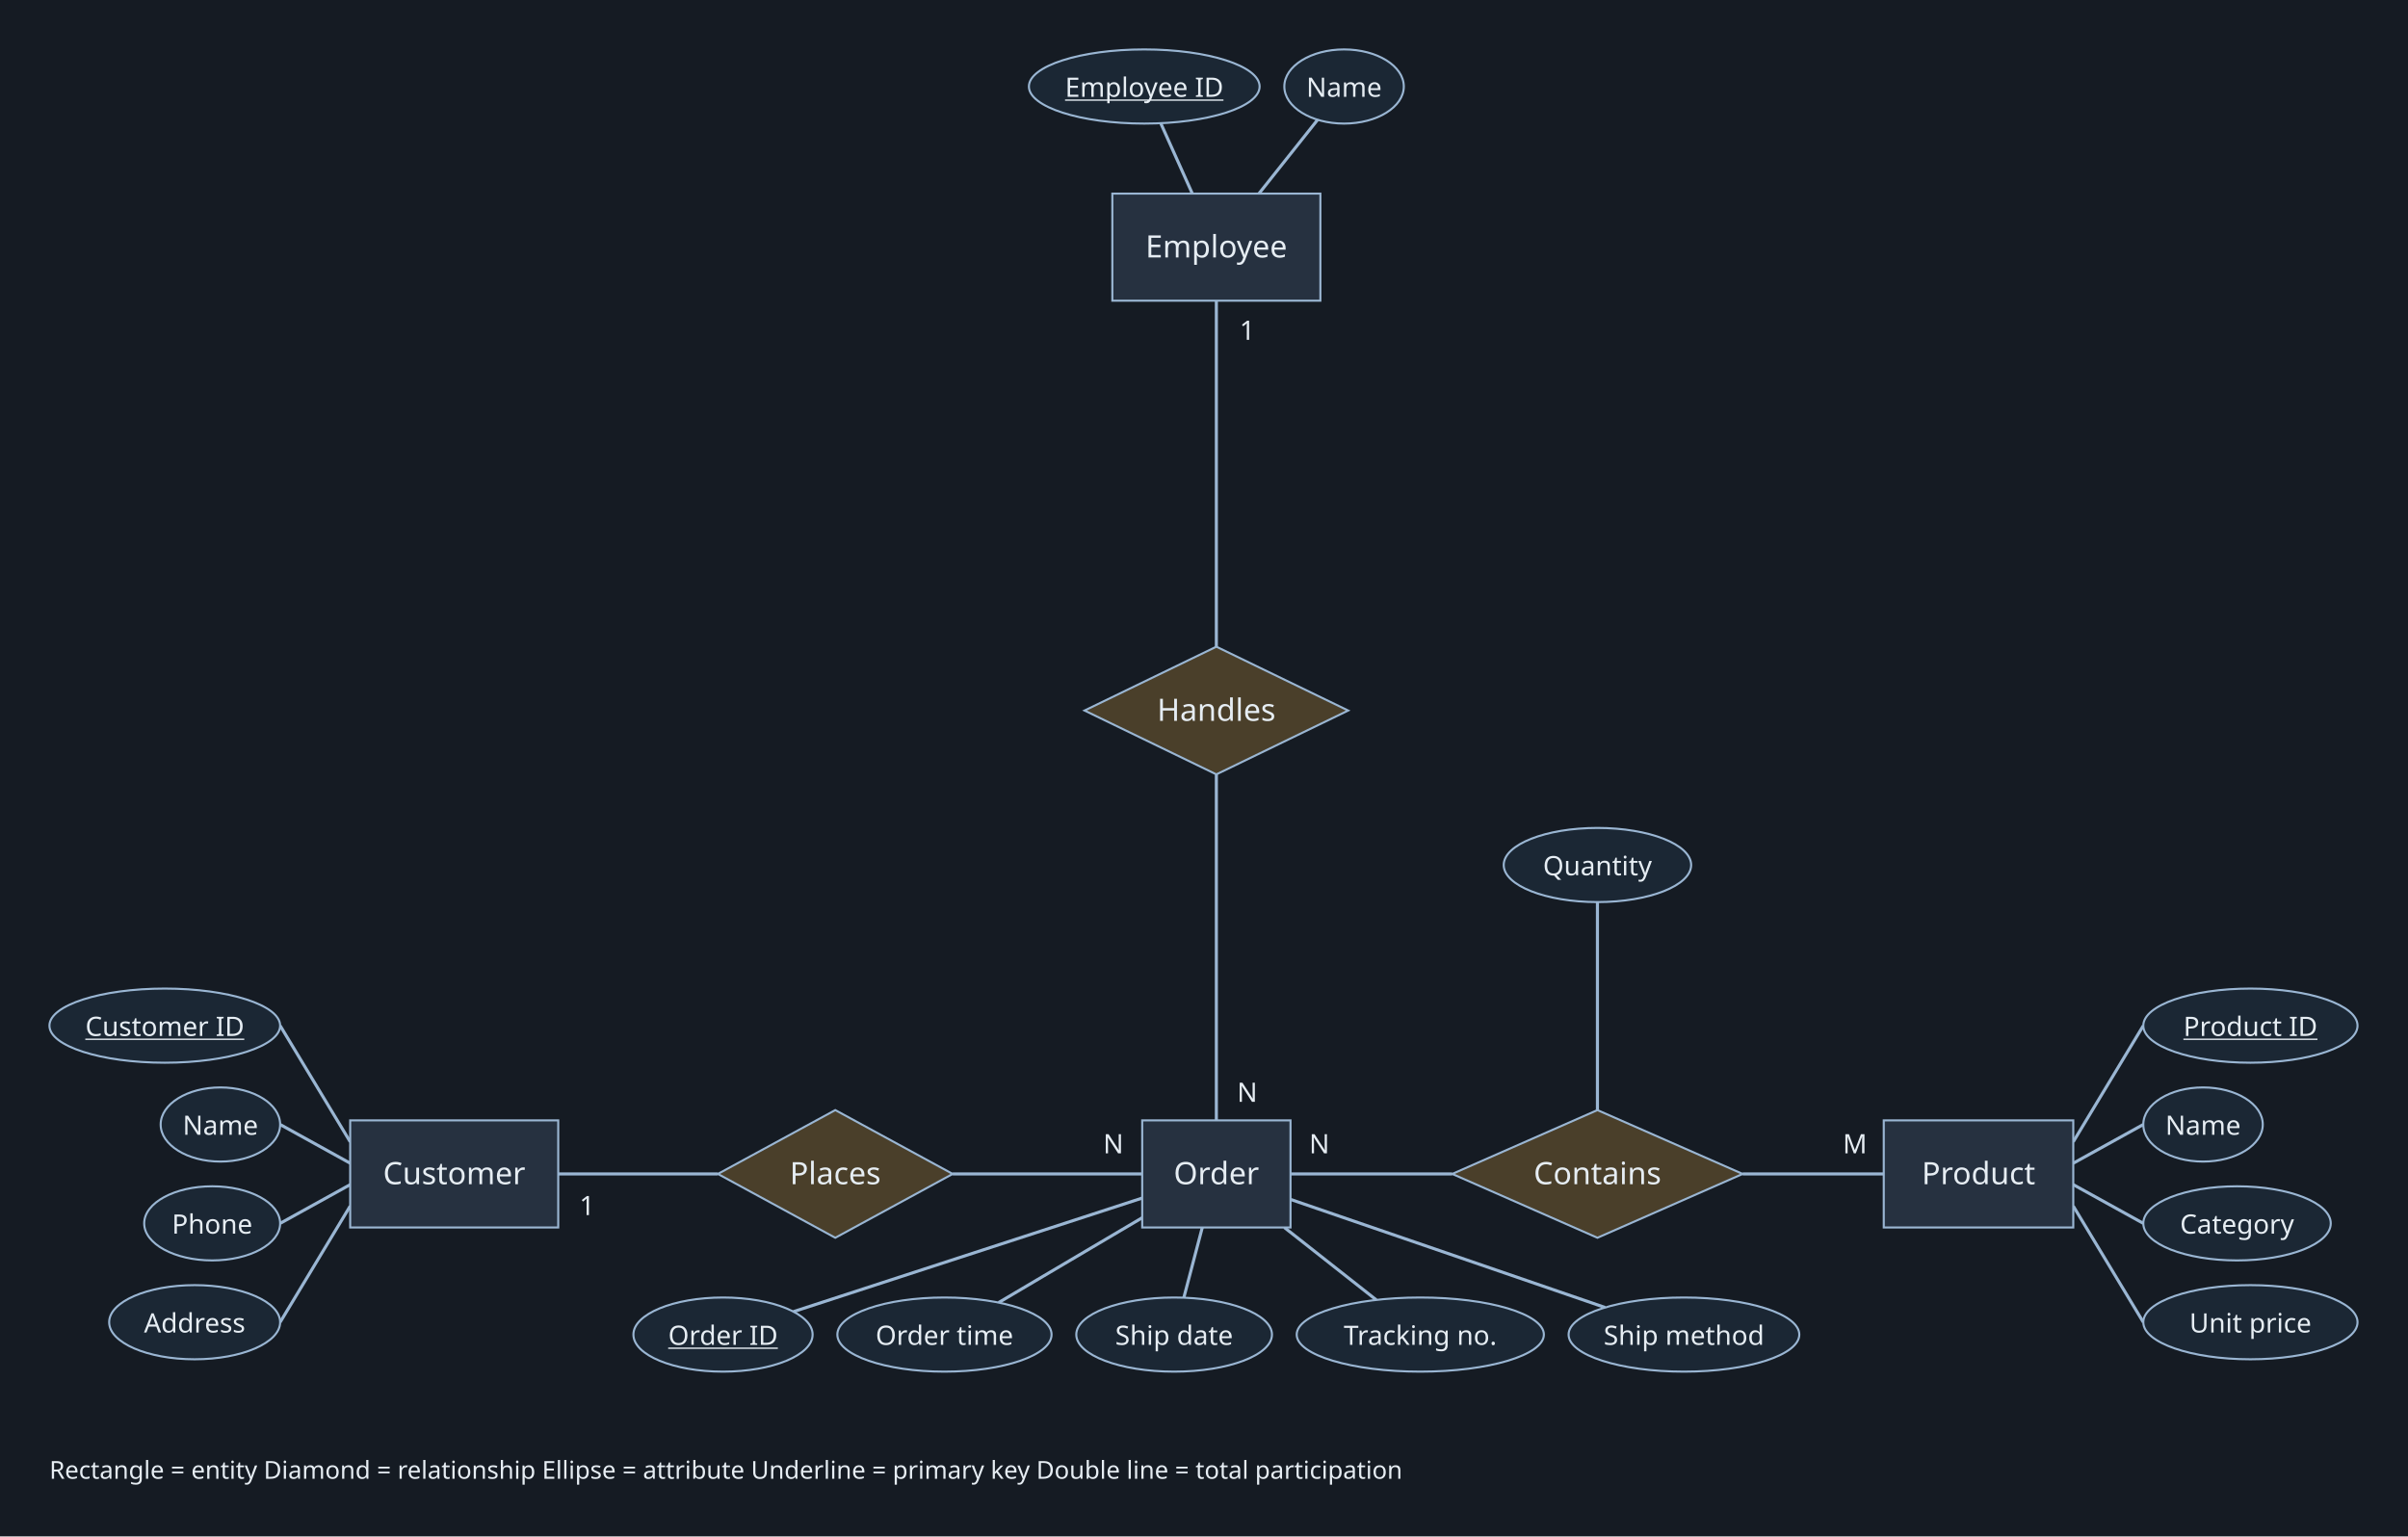
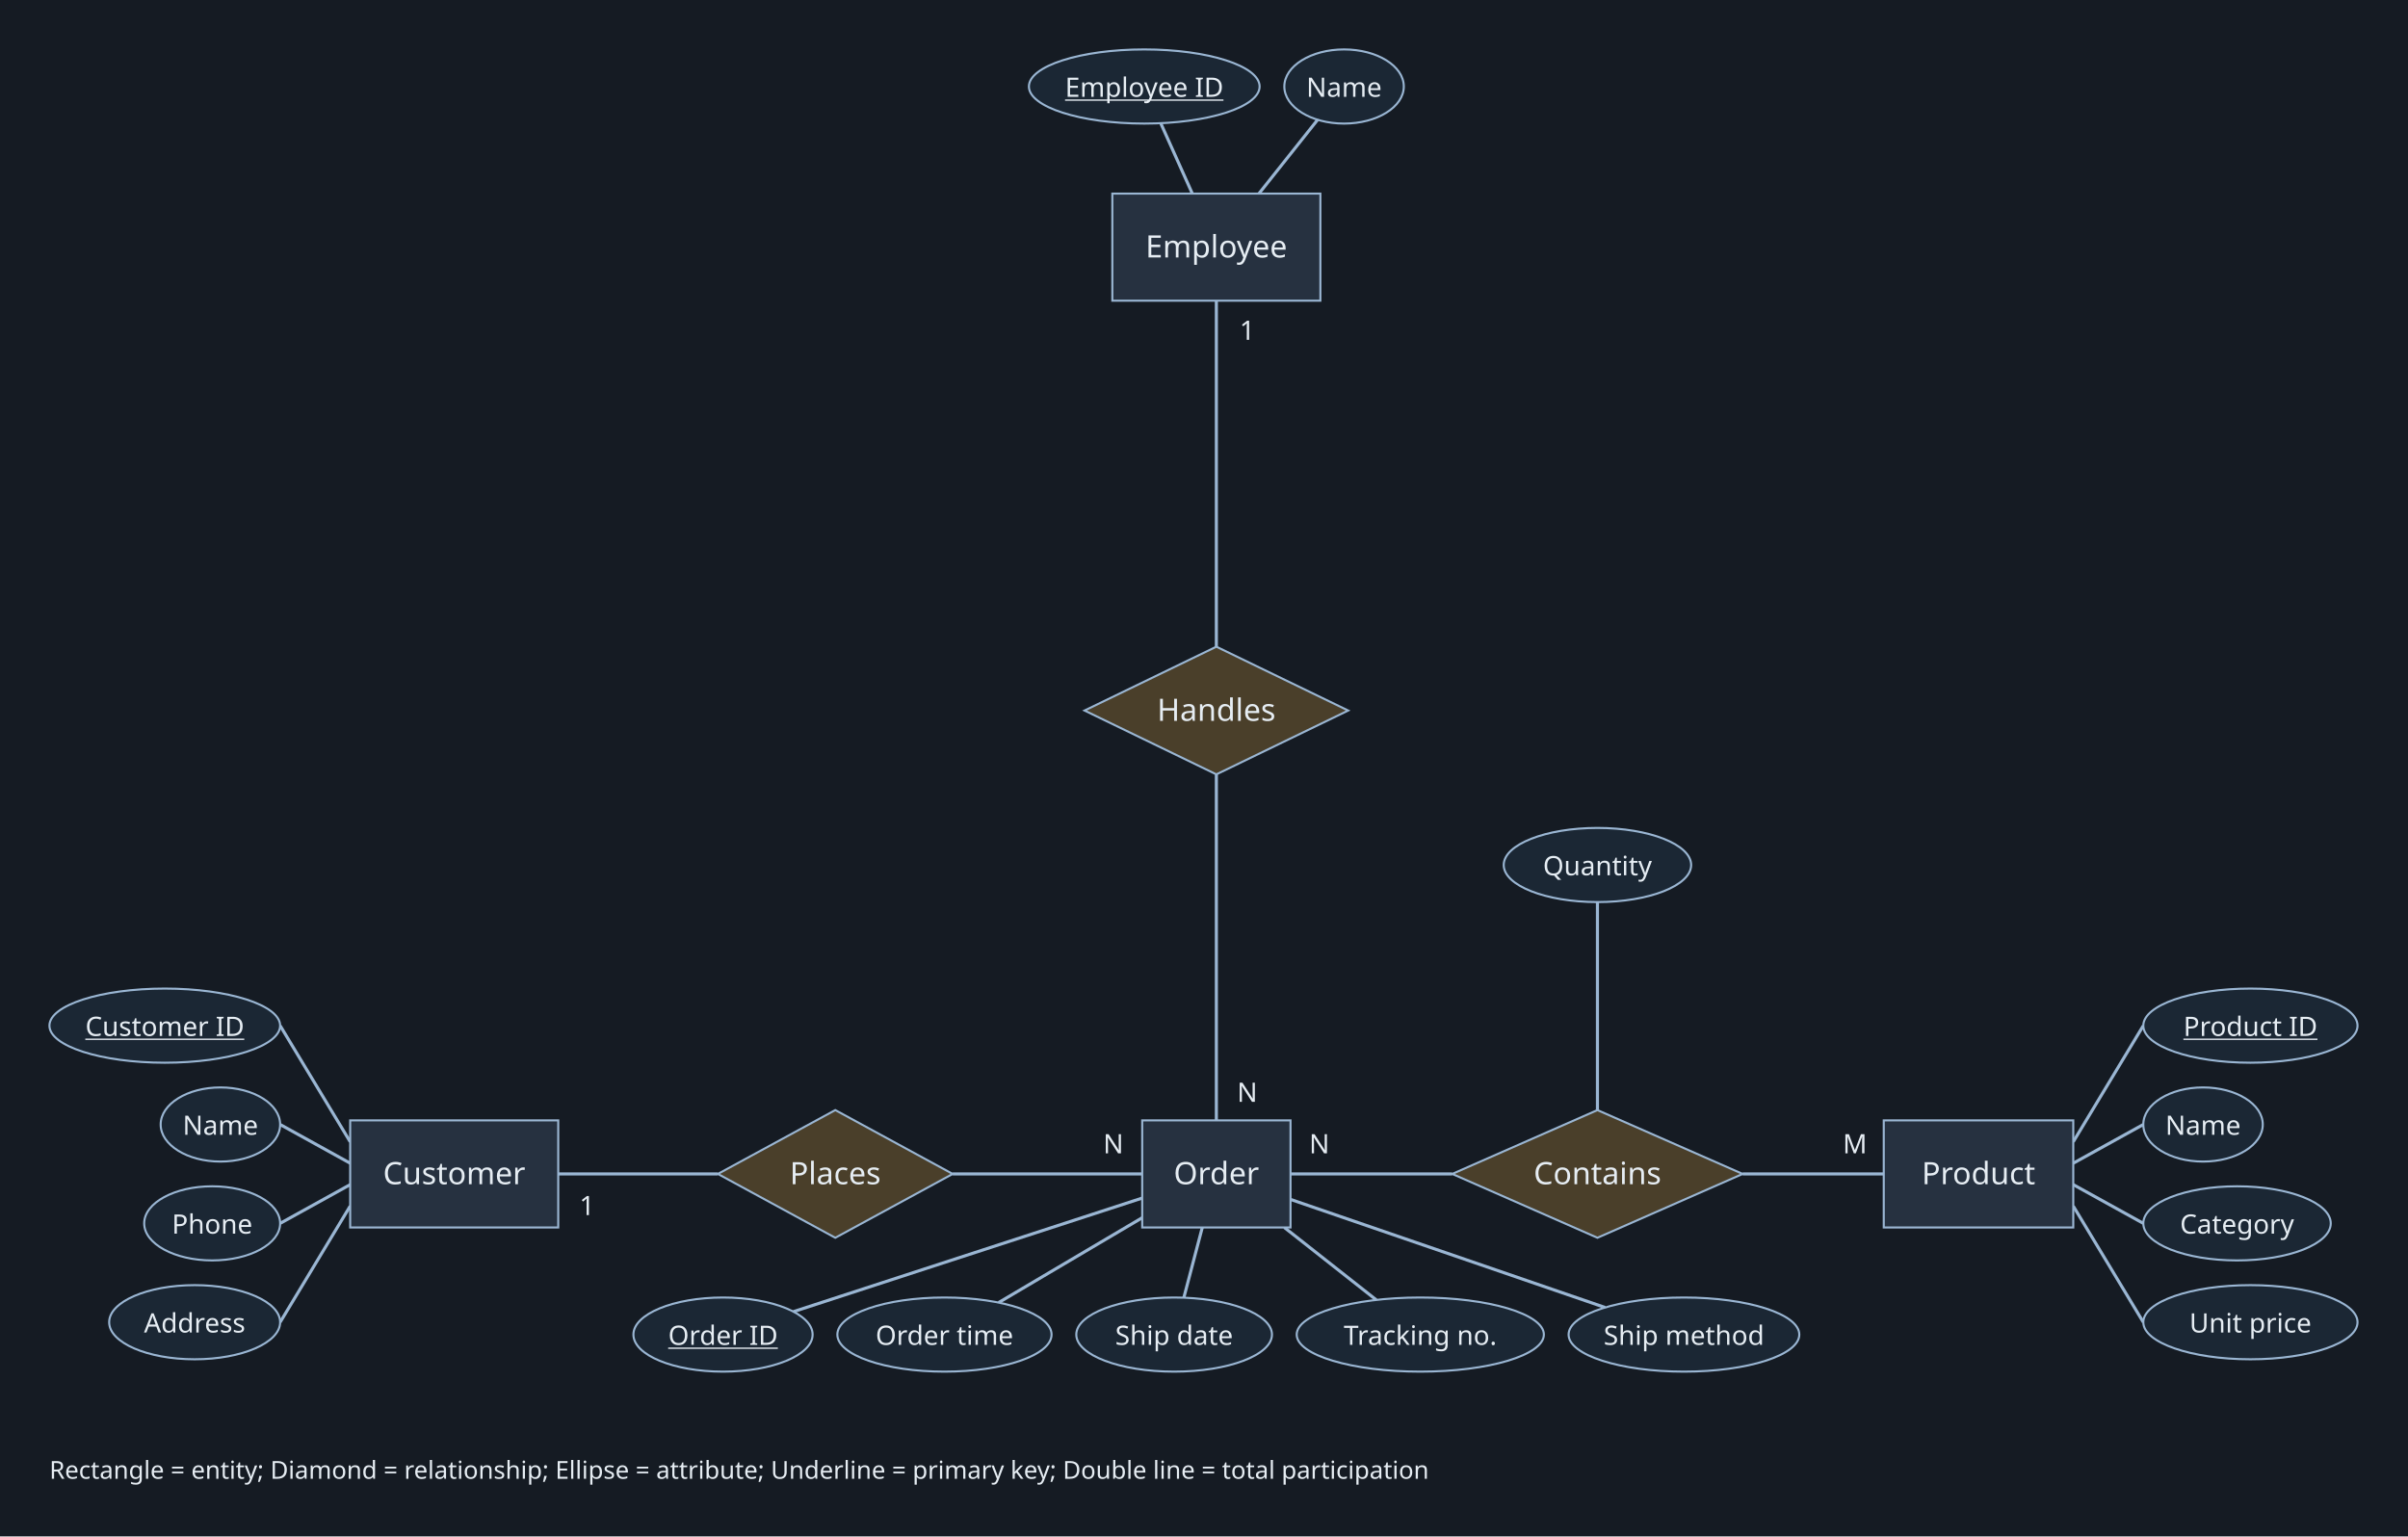
<svg xmlns="http://www.w3.org/2000/svg" width="1169" height="746" viewBox="0 0 1169 746" role="img">
  <rect data-element="canvas" x="0" y="0" width="1169" height="746" fill="#151b23" />
  <line data-line="entity:Employee--attribute:Employee:EmployeeID" data-owner="entity:Employee" data-target="attribute:Employee:EmployeeID" x1="578.833" y1="94" x2="563.494" y2="59.816" stroke="#9ab6d3" stroke-width="1.5" />
  <line data-line="entity:Employee--attribute:Employee:EmployeeName" data-owner="entity:Employee" data-target="attribute:Employee:EmployeeName" x1="611.167" y1="94" x2="639.669" y2="58.142" stroke="#9ab6d3" stroke-width="1.5" />
  <line data-line="entity:Customer--attribute:Customer:CustomerID" data-owner="entity:Customer" data-target="attribute:Customer:CustomerID" x1="170" y1="554.4" x2="136" y2="498" stroke="#9ab6d3" stroke-width="1.5" />
  <line data-line="entity:Customer--attribute:Customer:CustomerName" data-owner="entity:Customer" data-target="attribute:Customer:CustomerName" x1="170" y1="564.8" x2="136" y2="546" stroke="#9ab6d3" stroke-width="1.5" />
  <line data-line="entity:Customer--attribute:Customer:CustomerPhoneNumber" data-owner="entity:Customer" data-target="attribute:Customer:CustomerPhoneNumber" x1="170" y1="575.2" x2="136" y2="594" stroke="#9ab6d3" stroke-width="1.5" />
  <line data-line="entity:Customer--attribute:Customer:CustomerAddress" data-owner="entity:Customer" data-target="attribute:Customer:CustomerAddress" x1="170" y1="585.6" x2="136" y2="642" stroke="#9ab6d3" stroke-width="1.5" />
  <line data-line="entity:Orders--attribute:Orders:OrderID" data-owner="entity:Orders" data-target="attribute:Orders:OrderID" x1="554.5" y1="581.724" x2="385.183" y2="636.867" stroke="#9ab6d3" stroke-width="1.5" />
  <line data-line="entity:Orders--attribute:Orders:OrderTime" data-owner="entity:Orders" data-target="attribute:Orders:OrderTime" x1="554.5" y1="591.273" x2="484.784" y2="632.469" stroke="#9ab6d3" stroke-width="1.5" />
  <line data-line="entity:Orders--attribute:Orders:ShipDate" data-owner="entity:Orders" data-target="attribute:Orders:ShipDate" x1="583.667" y1="596" x2="574.707" y2="630.089" stroke="#9ab6d3" stroke-width="1.5" />
  <line data-line="entity:Orders--attribute:Orders:TrackingNumber" data-owner="entity:Orders" data-target="attribute:Orders:TrackingNumber" x1="623.5" y1="596" x2="668.149" y2="631.178" stroke="#9ab6d3" stroke-width="1.5" />
  <line data-line="entity:Orders--attribute:Orders:ShipMethod" data-owner="entity:Orders" data-target="attribute:Orders:ShipMethod" x1="626.5" y1="582.37" x2="779.244" y2="634.855" stroke="#9ab6d3" stroke-width="1.5" />
  <line data-line="entity:Product--attribute:Product:ProductID" data-owner="entity:Product" data-target="attribute:Product:ProductID" x1="1006.5" y1="554.4" x2="1040.5" y2="498" stroke="#9ab6d3" stroke-width="1.5" />
  <line data-line="entity:Product--attribute:Product:ProductName" data-owner="entity:Product" data-target="attribute:Product:ProductName" x1="1006.5" y1="564.8" x2="1040.5" y2="546" stroke="#9ab6d3" stroke-width="1.5" />
  <line data-line="entity:Product--attribute:Product:ProductCategory" data-owner="entity:Product" data-target="attribute:Product:ProductCategory" x1="1006.5" y1="575.2" x2="1040.5" y2="594" stroke="#9ab6d3" stroke-width="1.5" />
  <line data-line="entity:Product--attribute:Product:UnitPrice" data-owner="entity:Product" data-target="attribute:Product:UnitPrice" x1="1006.5" y1="585.6" x2="1040.5" y2="642" stroke="#9ab6d3" stroke-width="1.5" />
  <line data-line="relationship:CONTAINS--attribute:CONTAINS:Quantity" data-owner="relationship:CONTAINS" data-target="attribute:CONTAINS:Quantity" x1="775.5" y1="539" x2="775.5" y2="438" stroke="#9ab6d3" stroke-width="1.5" />
  <line data-line="relationship:PLACES:Customer:0" data-owner="entity:Customer" data-target="relationship:PLACES" x1="271" y1="570" x2="348.5" y2="570" stroke="#9ab6d3" stroke-width="1.5" />
  <line data-line="relationship:PLACES:Orders:0" data-owner="entity:Orders" data-target="relationship:PLACES" x1="554.5" y1="570" x2="462.5" y2="570" stroke="#9ab6d3" stroke-width="1.5" />
  <line data-line="relationship:HANDLES:Employee:0" data-owner="entity:Employee" data-target="relationship:HANDLES" x1="590.5" y1="146" x2="590.5" y2="314" stroke="#9ab6d3" stroke-width="1.5" />
  <line data-line="relationship:HANDLES:Orders:0" data-owner="entity:Orders" data-target="relationship:HANDLES" x1="590.5" y1="544" x2="590.5" y2="376" stroke="#9ab6d3" stroke-width="1.5" />
  <line data-line="relationship:CONTAINS:Orders:0" data-owner="entity:Orders" data-target="relationship:CONTAINS" x1="626.5" y1="570" x2="705" y2="570" stroke="#9ab6d3" stroke-width="1.5" />
  <line data-line="relationship:CONTAINS:Product:0" data-owner="entity:Product" data-target="relationship:CONTAINS" x1="914.5" y1="570" x2="846" y2="570" stroke="#9ab6d3" stroke-width="1.5" />
  <rect data-element="entity:Employee" x="540" y="94" width="101" height="52" fill="#263140" stroke="#9ab6d3" />
  <text data-text-for="entity:Employee" x="590.5" y="125" text-anchor="middle" font-family="&quot;Microsoft JhengHei&quot;, &quot;Noto Sans TC&quot;, &quot;PingFang TC&quot;, sans-serif" font-size="15" fill="#e6edf3">Employee</text>
  <ellipse data-element="attribute:Employee:EmployeeID" cx="555.5" cy="42" rx="56" ry="18" fill="#1b2734" stroke="#9ab6d3" />
  <text data-text-for="attribute:Employee:EmployeeID" x="555.5" y="47" text-anchor="middle" font-family="&quot;Microsoft JhengHei&quot;, &quot;Noto Sans TC&quot;, &quot;PingFang TC&quot;, sans-serif" font-size="13" fill="#e6edf3" text-decoration="underline">Employee ID</text>
  <ellipse data-element="attribute:Employee:EmployeeName" cx="652.5" cy="42" rx="29" ry="18" fill="#1b2734" stroke="#9ab6d3" />
  <text data-text-for="attribute:Employee:EmployeeName" x="652.5" y="47" text-anchor="middle" font-family="&quot;Microsoft JhengHei&quot;, &quot;Noto Sans TC&quot;, &quot;PingFang TC&quot;, sans-serif" font-size="13" fill="#e6edf3">Name</text>
  <rect data-element="entity:Customer" x="170" y="544" width="101" height="52" fill="#263140" stroke="#9ab6d3" />
  <text data-text-for="entity:Customer" x="220.5" y="575" text-anchor="middle" font-family="&quot;Microsoft JhengHei&quot;, &quot;Noto Sans TC&quot;, &quot;PingFang TC&quot;, sans-serif" font-size="15" fill="#e6edf3">Customer</text>
  <ellipse data-element="attribute:Customer:CustomerID" cx="80" cy="498" rx="56" ry="18" fill="#1b2734" stroke="#9ab6d3" />
  <text data-text-for="attribute:Customer:CustomerID" x="80" y="503" text-anchor="middle" font-family="&quot;Microsoft JhengHei&quot;, &quot;Noto Sans TC&quot;, &quot;PingFang TC&quot;, sans-serif" font-size="13" fill="#e6edf3" text-decoration="underline">Customer ID</text>
  <ellipse data-element="attribute:Customer:CustomerName" cx="107" cy="546" rx="29" ry="18" fill="#1b2734" stroke="#9ab6d3" />
  <text data-text-for="attribute:Customer:CustomerName" x="107" y="551" text-anchor="middle" font-family="&quot;Microsoft JhengHei&quot;, &quot;Noto Sans TC&quot;, &quot;PingFang TC&quot;, sans-serif" font-size="13" fill="#e6edf3">Name</text>
  <ellipse data-element="attribute:Customer:CustomerPhoneNumber" cx="103" cy="594" rx="33" ry="18" fill="#1b2734" stroke="#9ab6d3" />
  <text data-text-for="attribute:Customer:CustomerPhoneNumber" x="103" y="599" text-anchor="middle" font-family="&quot;Microsoft JhengHei&quot;, &quot;Noto Sans TC&quot;, &quot;PingFang TC&quot;, sans-serif" font-size="13" fill="#e6edf3">Phone</text>
  <ellipse data-element="attribute:Customer:CustomerAddress" cx="94.5" cy="642" rx="41.5" ry="18" fill="#1b2734" stroke="#9ab6d3" />
  <text data-text-for="attribute:Customer:CustomerAddress" x="94.5" y="647" text-anchor="middle" font-family="&quot;Microsoft JhengHei&quot;, &quot;Noto Sans TC&quot;, &quot;PingFang TC&quot;, sans-serif" font-size="13" fill="#e6edf3">Address</text>
  <rect data-element="entity:Orders" x="554.5" y="544" width="72" height="52" fill="#263140" stroke="#9ab6d3" />
  <text data-text-for="entity:Orders" x="590.5" y="575" text-anchor="middle" font-family="&quot;Microsoft JhengHei&quot;, &quot;Noto Sans TC&quot;, &quot;PingFang TC&quot;, sans-serif" font-size="15" fill="#e6edf3">Order</text>
  <ellipse data-element="attribute:Orders:OrderID" cx="351" cy="648" rx="43.5" ry="18" fill="#1b2734" stroke="#9ab6d3" />
  <text data-text-for="attribute:Orders:OrderID" x="351" y="653" text-anchor="middle" font-family="&quot;Microsoft JhengHei&quot;, &quot;Noto Sans TC&quot;, &quot;PingFang TC&quot;, sans-serif" font-size="13" fill="#e6edf3" text-decoration="underline">Order ID</text>
  <ellipse data-element="attribute:Orders:OrderTime" cx="458.5" cy="648" rx="52" ry="18" fill="#1b2734" stroke="#9ab6d3" />
  <text data-text-for="attribute:Orders:OrderTime" x="458.5" y="653" text-anchor="middle" font-family="&quot;Microsoft JhengHei&quot;, &quot;Noto Sans TC&quot;, &quot;PingFang TC&quot;, sans-serif" font-size="13" fill="#e6edf3">Order time</text>
  <ellipse data-element="attribute:Orders:ShipDate" cx="570" cy="648" rx="47.5" ry="18" fill="#1b2734" stroke="#9ab6d3" />
  <text data-text-for="attribute:Orders:ShipDate" x="570" y="653" text-anchor="middle" font-family="&quot;Microsoft JhengHei&quot;, &quot;Noto Sans TC&quot;, &quot;PingFang TC&quot;, sans-serif" font-size="13" fill="#e6edf3">Ship date</text>
  <ellipse data-element="attribute:Orders:TrackingNumber" cx="689.5" cy="648" rx="60" ry="18" fill="#1b2734" stroke="#9ab6d3" />
  <text data-text-for="attribute:Orders:TrackingNumber" x="689.5" y="653" text-anchor="middle" font-family="&quot;Microsoft JhengHei&quot;, &quot;Noto Sans TC&quot;, &quot;PingFang TC&quot;, sans-serif" font-size="13" fill="#e6edf3">Tracking no.</text>
  <ellipse data-element="attribute:Orders:ShipMethod" cx="817.5" cy="648" rx="56" ry="18" fill="#1b2734" stroke="#9ab6d3" />
  <text data-text-for="attribute:Orders:ShipMethod" x="817.5" y="653" text-anchor="middle" font-family="&quot;Microsoft JhengHei&quot;, &quot;Noto Sans TC&quot;, &quot;PingFang TC&quot;, sans-serif" font-size="13" fill="#e6edf3">Ship method</text>
  <rect data-element="entity:Product" x="914.5" y="544" width="92" height="52" fill="#263140" stroke="#9ab6d3" />
  <text data-text-for="entity:Product" x="960.5" y="575" text-anchor="middle" font-family="&quot;Microsoft JhengHei&quot;, &quot;Noto Sans TC&quot;, &quot;PingFang TC&quot;, sans-serif" font-size="15" fill="#e6edf3">Product</text>
  <ellipse data-element="attribute:Product:ProductID" cx="1092.5" cy="498" rx="52" ry="18" fill="#1b2734" stroke="#9ab6d3" />
  <text data-text-for="attribute:Product:ProductID" x="1092.5" y="503" text-anchor="middle" font-family="&quot;Microsoft JhengHei&quot;, &quot;Noto Sans TC&quot;, &quot;PingFang TC&quot;, sans-serif" font-size="13" fill="#e6edf3" text-decoration="underline">Product ID</text>
  <ellipse data-element="attribute:Product:ProductName" cx="1069.5" cy="546" rx="29" ry="18" fill="#1b2734" stroke="#9ab6d3" />
  <text data-text-for="attribute:Product:ProductName" x="1069.5" y="551" text-anchor="middle" font-family="&quot;Microsoft JhengHei&quot;, &quot;Noto Sans TC&quot;, &quot;PingFang TC&quot;, sans-serif" font-size="13" fill="#e6edf3">Name</text>
  <ellipse data-element="attribute:Product:ProductCategory" cx="1086" cy="594" rx="45.5" ry="18" fill="#1b2734" stroke="#9ab6d3" />
  <text data-text-for="attribute:Product:ProductCategory" x="1086" y="599" text-anchor="middle" font-family="&quot;Microsoft JhengHei&quot;, &quot;Noto Sans TC&quot;, &quot;PingFang TC&quot;, sans-serif" font-size="13" fill="#e6edf3">Category</text>
  <ellipse data-element="attribute:Product:UnitPrice" cx="1092.5" cy="642" rx="52" ry="18" fill="#1b2734" stroke="#9ab6d3" />
  <text data-text-for="attribute:Product:UnitPrice" x="1092.5" y="647" text-anchor="middle" font-family="&quot;Microsoft JhengHei&quot;, &quot;Noto Sans TC&quot;, &quot;PingFang TC&quot;, sans-serif" font-size="13" fill="#e6edf3">Unit price</text>
  <polygon data-element="relationship:PLACES" points="405.5,539 462.5,570 405.5,601 348.5,570" fill="#4a3f2a" stroke="#9ab6d3" />
  <text data-text-for="relationship:PLACES" x="405.5" y="575" text-anchor="middle" font-family="&quot;Microsoft JhengHei&quot;, &quot;Noto Sans TC&quot;, &quot;PingFang TC&quot;, sans-serif" font-size="15" fill="#e6edf3">Places</text>
  <polygon data-element="relationship:HANDLES" points="590.5,314 654.5,345 590.5,376 526.5,345" fill="#4a3f2a" stroke="#9ab6d3" />
  <text data-text-for="relationship:HANDLES" x="590.5" y="350" text-anchor="middle" font-family="&quot;Microsoft JhengHei&quot;, &quot;Noto Sans TC&quot;, &quot;PingFang TC&quot;, sans-serif" font-size="15" fill="#e6edf3">Handles</text>
  <polygon data-element="relationship:CONTAINS" points="775.5,539 846,570 775.5,601 705,570" fill="#4a3f2a" stroke="#9ab6d3" />
  <text data-text-for="relationship:CONTAINS" x="775.5" y="575" text-anchor="middle" font-family="&quot;Microsoft JhengHei&quot;, &quot;Noto Sans TC&quot;, &quot;PingFang TC&quot;, sans-serif" font-size="15" fill="#e6edf3">Contains</text>
  <ellipse data-element="attribute:CONTAINS:Quantity" cx="775.5" cy="420" rx="45.5" ry="18" fill="#1b2734" stroke="#9ab6d3" />
  <text data-text-for="attribute:CONTAINS:Quantity" x="775.5" y="425" text-anchor="middle" font-family="&quot;Microsoft JhengHei&quot;, &quot;Noto Sans TC&quot;, &quot;PingFang TC&quot;, sans-serif" font-size="13" fill="#e6edf3">Quantity</text>
  <text data-cardinality-for="relationship:PLACES:Customer:0" x="285" y="590" text-anchor="middle" font-family="&quot;Microsoft JhengHei&quot;, &quot;Noto Sans TC&quot;, &quot;PingFang TC&quot;, sans-serif" font-size="13" fill="#e6edf3">1</text>
  <text data-cardinality-for="relationship:PLACES:Orders:0" x="540.5" y="560" text-anchor="middle" font-family="&quot;Microsoft JhengHei&quot;, &quot;Noto Sans TC&quot;, &quot;PingFang TC&quot;, sans-serif" font-size="13" fill="#e6edf3">N</text>
  <text data-cardinality-for="relationship:HANDLES:Employee:0" x="605.5" y="165" text-anchor="middle" font-family="&quot;Microsoft JhengHei&quot;, &quot;Noto Sans TC&quot;, &quot;PingFang TC&quot;, sans-serif" font-size="13" fill="#e6edf3">1</text>
  <text data-cardinality-for="relationship:HANDLES:Orders:0" x="605.5" y="535" text-anchor="middle" font-family="&quot;Microsoft JhengHei&quot;, &quot;Noto Sans TC&quot;, &quot;PingFang TC&quot;, sans-serif" font-size="13" fill="#e6edf3">N</text>
  <text data-cardinality-for="relationship:CONTAINS:Orders:0" x="640.5" y="560" text-anchor="middle" font-family="&quot;Microsoft JhengHei&quot;, &quot;Noto Sans TC&quot;, &quot;PingFang TC&quot;, sans-serif" font-size="13" fill="#e6edf3">N</text>
  <text data-cardinality-for="relationship:CONTAINS:Product:0" x="900.5" y="560" text-anchor="middle" font-family="&quot;Microsoft JhengHei&quot;, &quot;Noto Sans TC&quot;, &quot;PingFang TC&quot;, sans-serif" font-size="13" fill="#e6edf3">M</text>
-   <text data-note="legend" x="24" y="718" font-family="&quot;Microsoft JhengHei&quot;, &quot;Noto Sans TC&quot;, &quot;PingFang TC&quot;, sans-serif" font-size="12" fill="#e6edf3">Rectangle = entity   Diamond = relationship   Ellipse = attribute   Underline = primary key   Double line = total participation</text>
+   <text data-note="legend" x="24" y="718" font-family="&quot;Microsoft JhengHei&quot;, &quot;Noto Sans TC&quot;, &quot;PingFang TC&quot;, sans-serif" font-size="12" fill="#e6edf3">Rectangle = entity; Diamond = relationship; Ellipse = attribute; Underline = primary key; Double line = total participation</text>
</svg>
